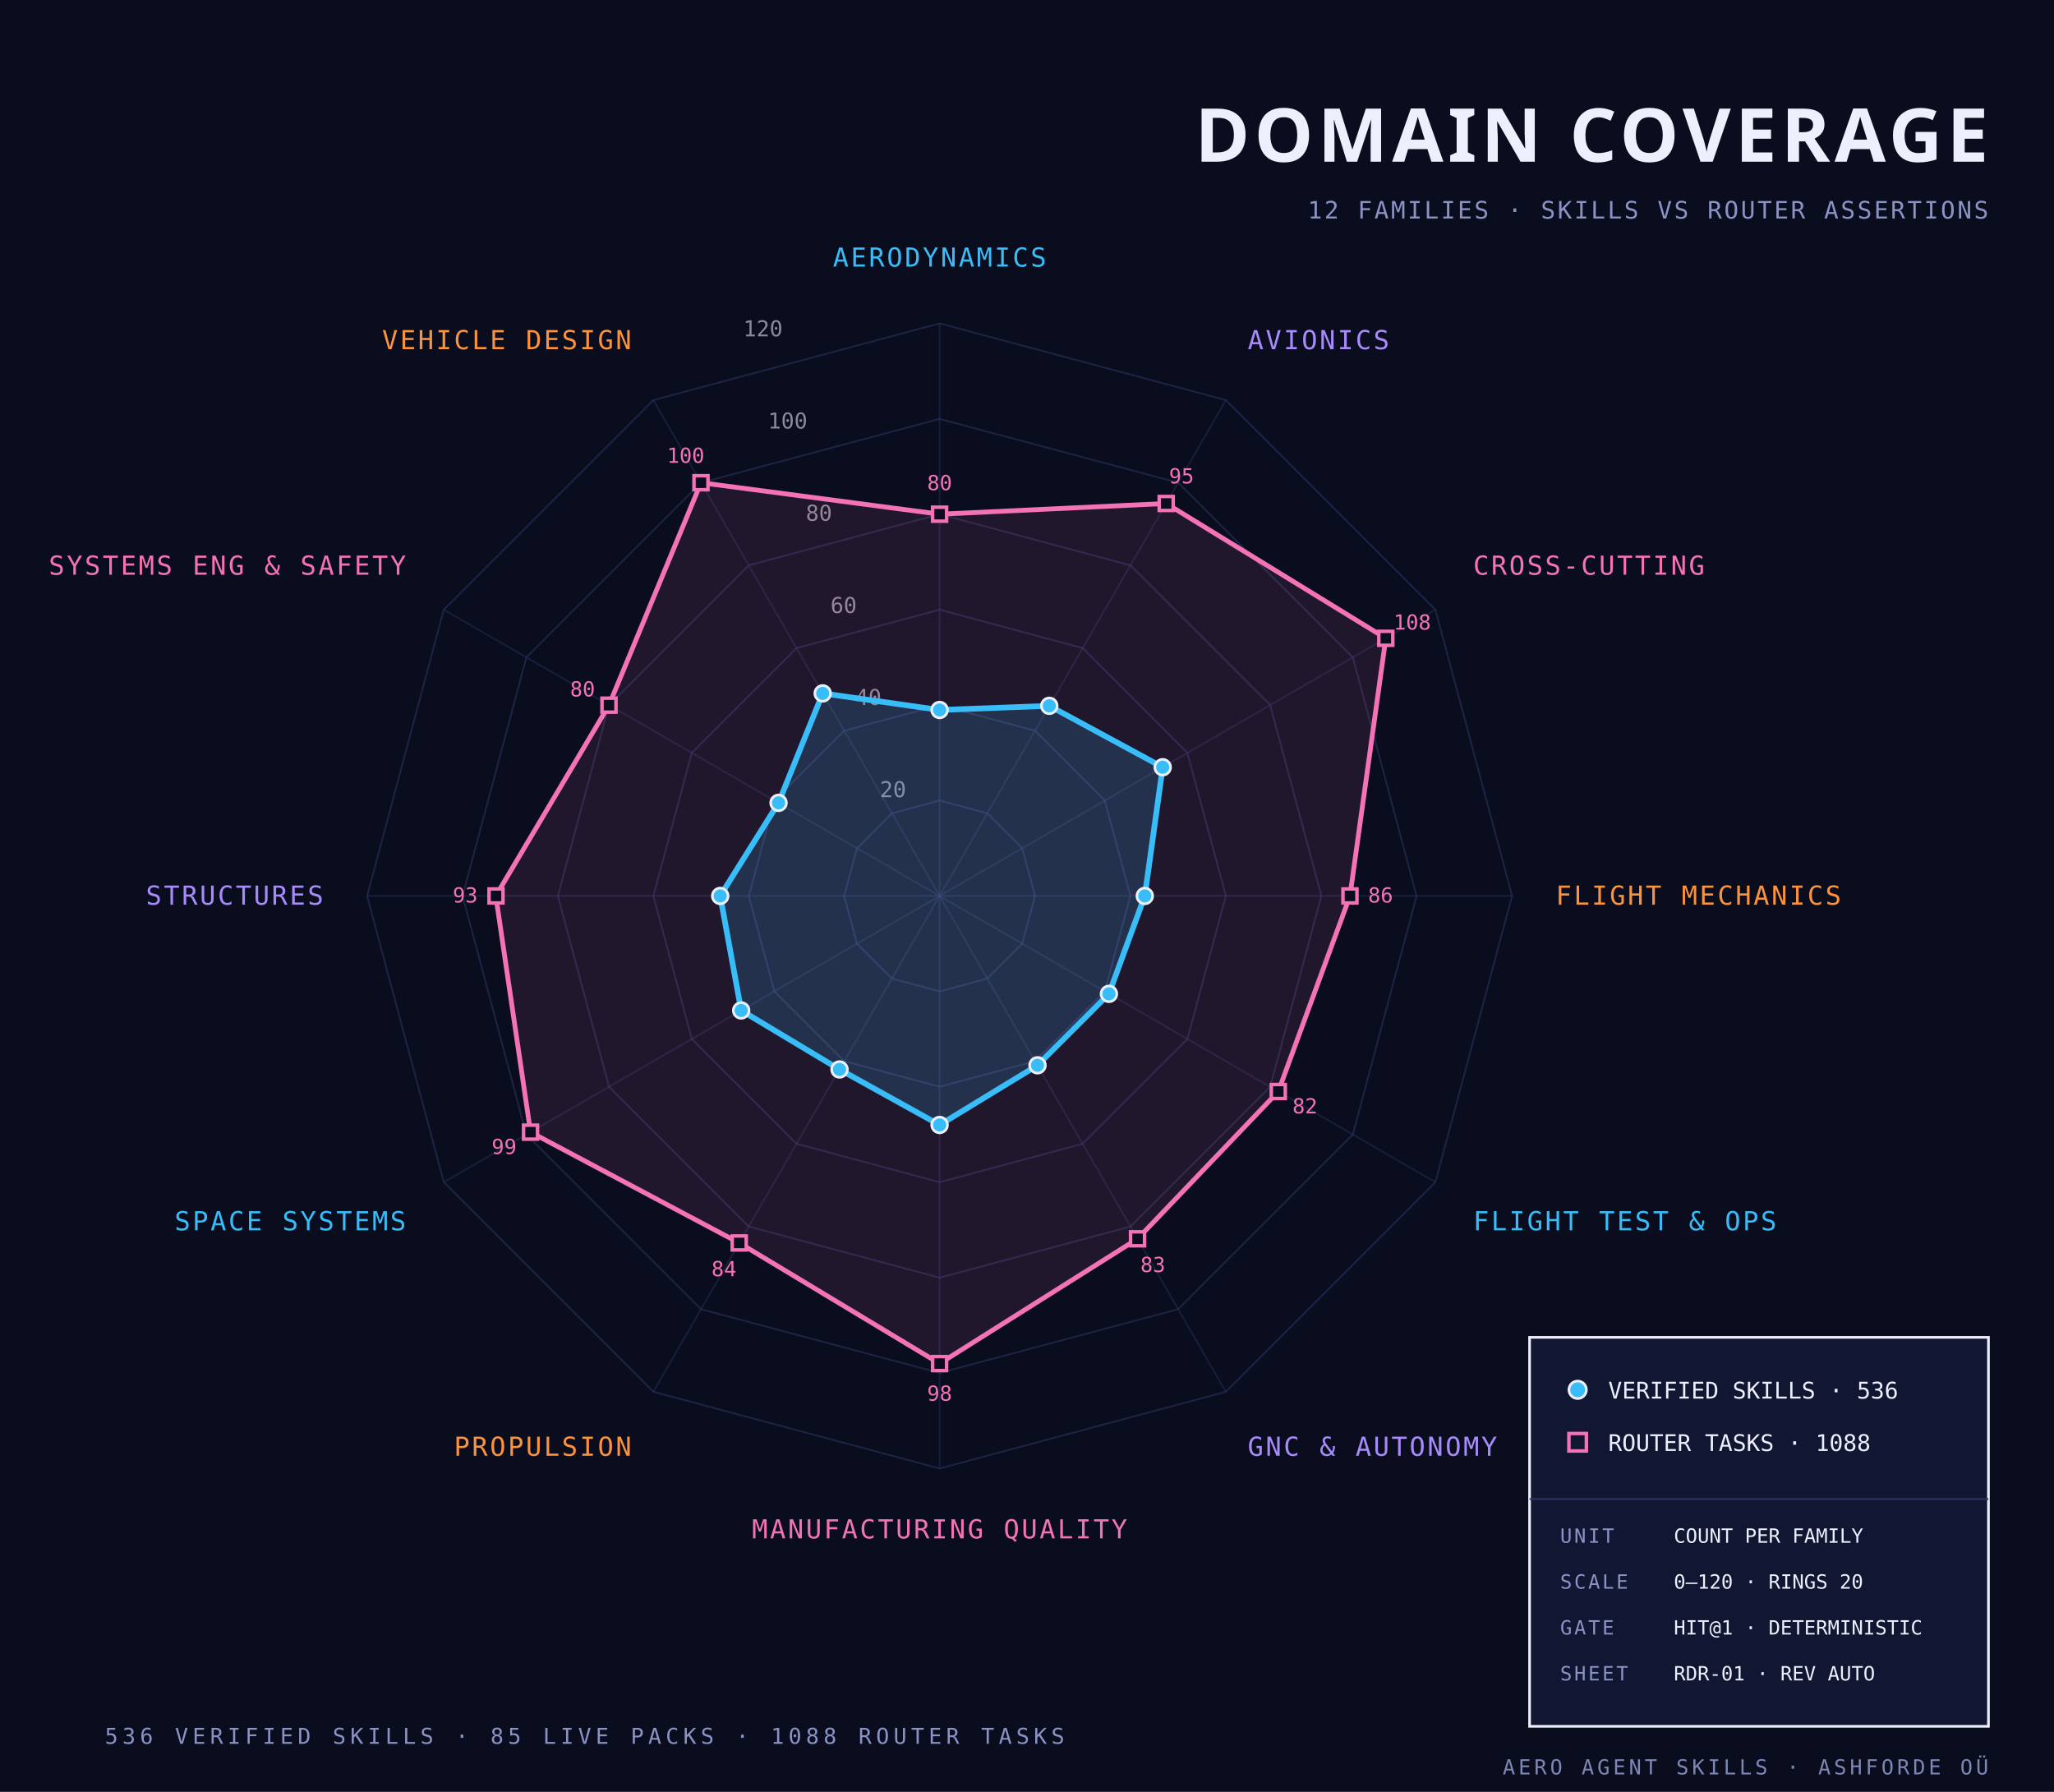
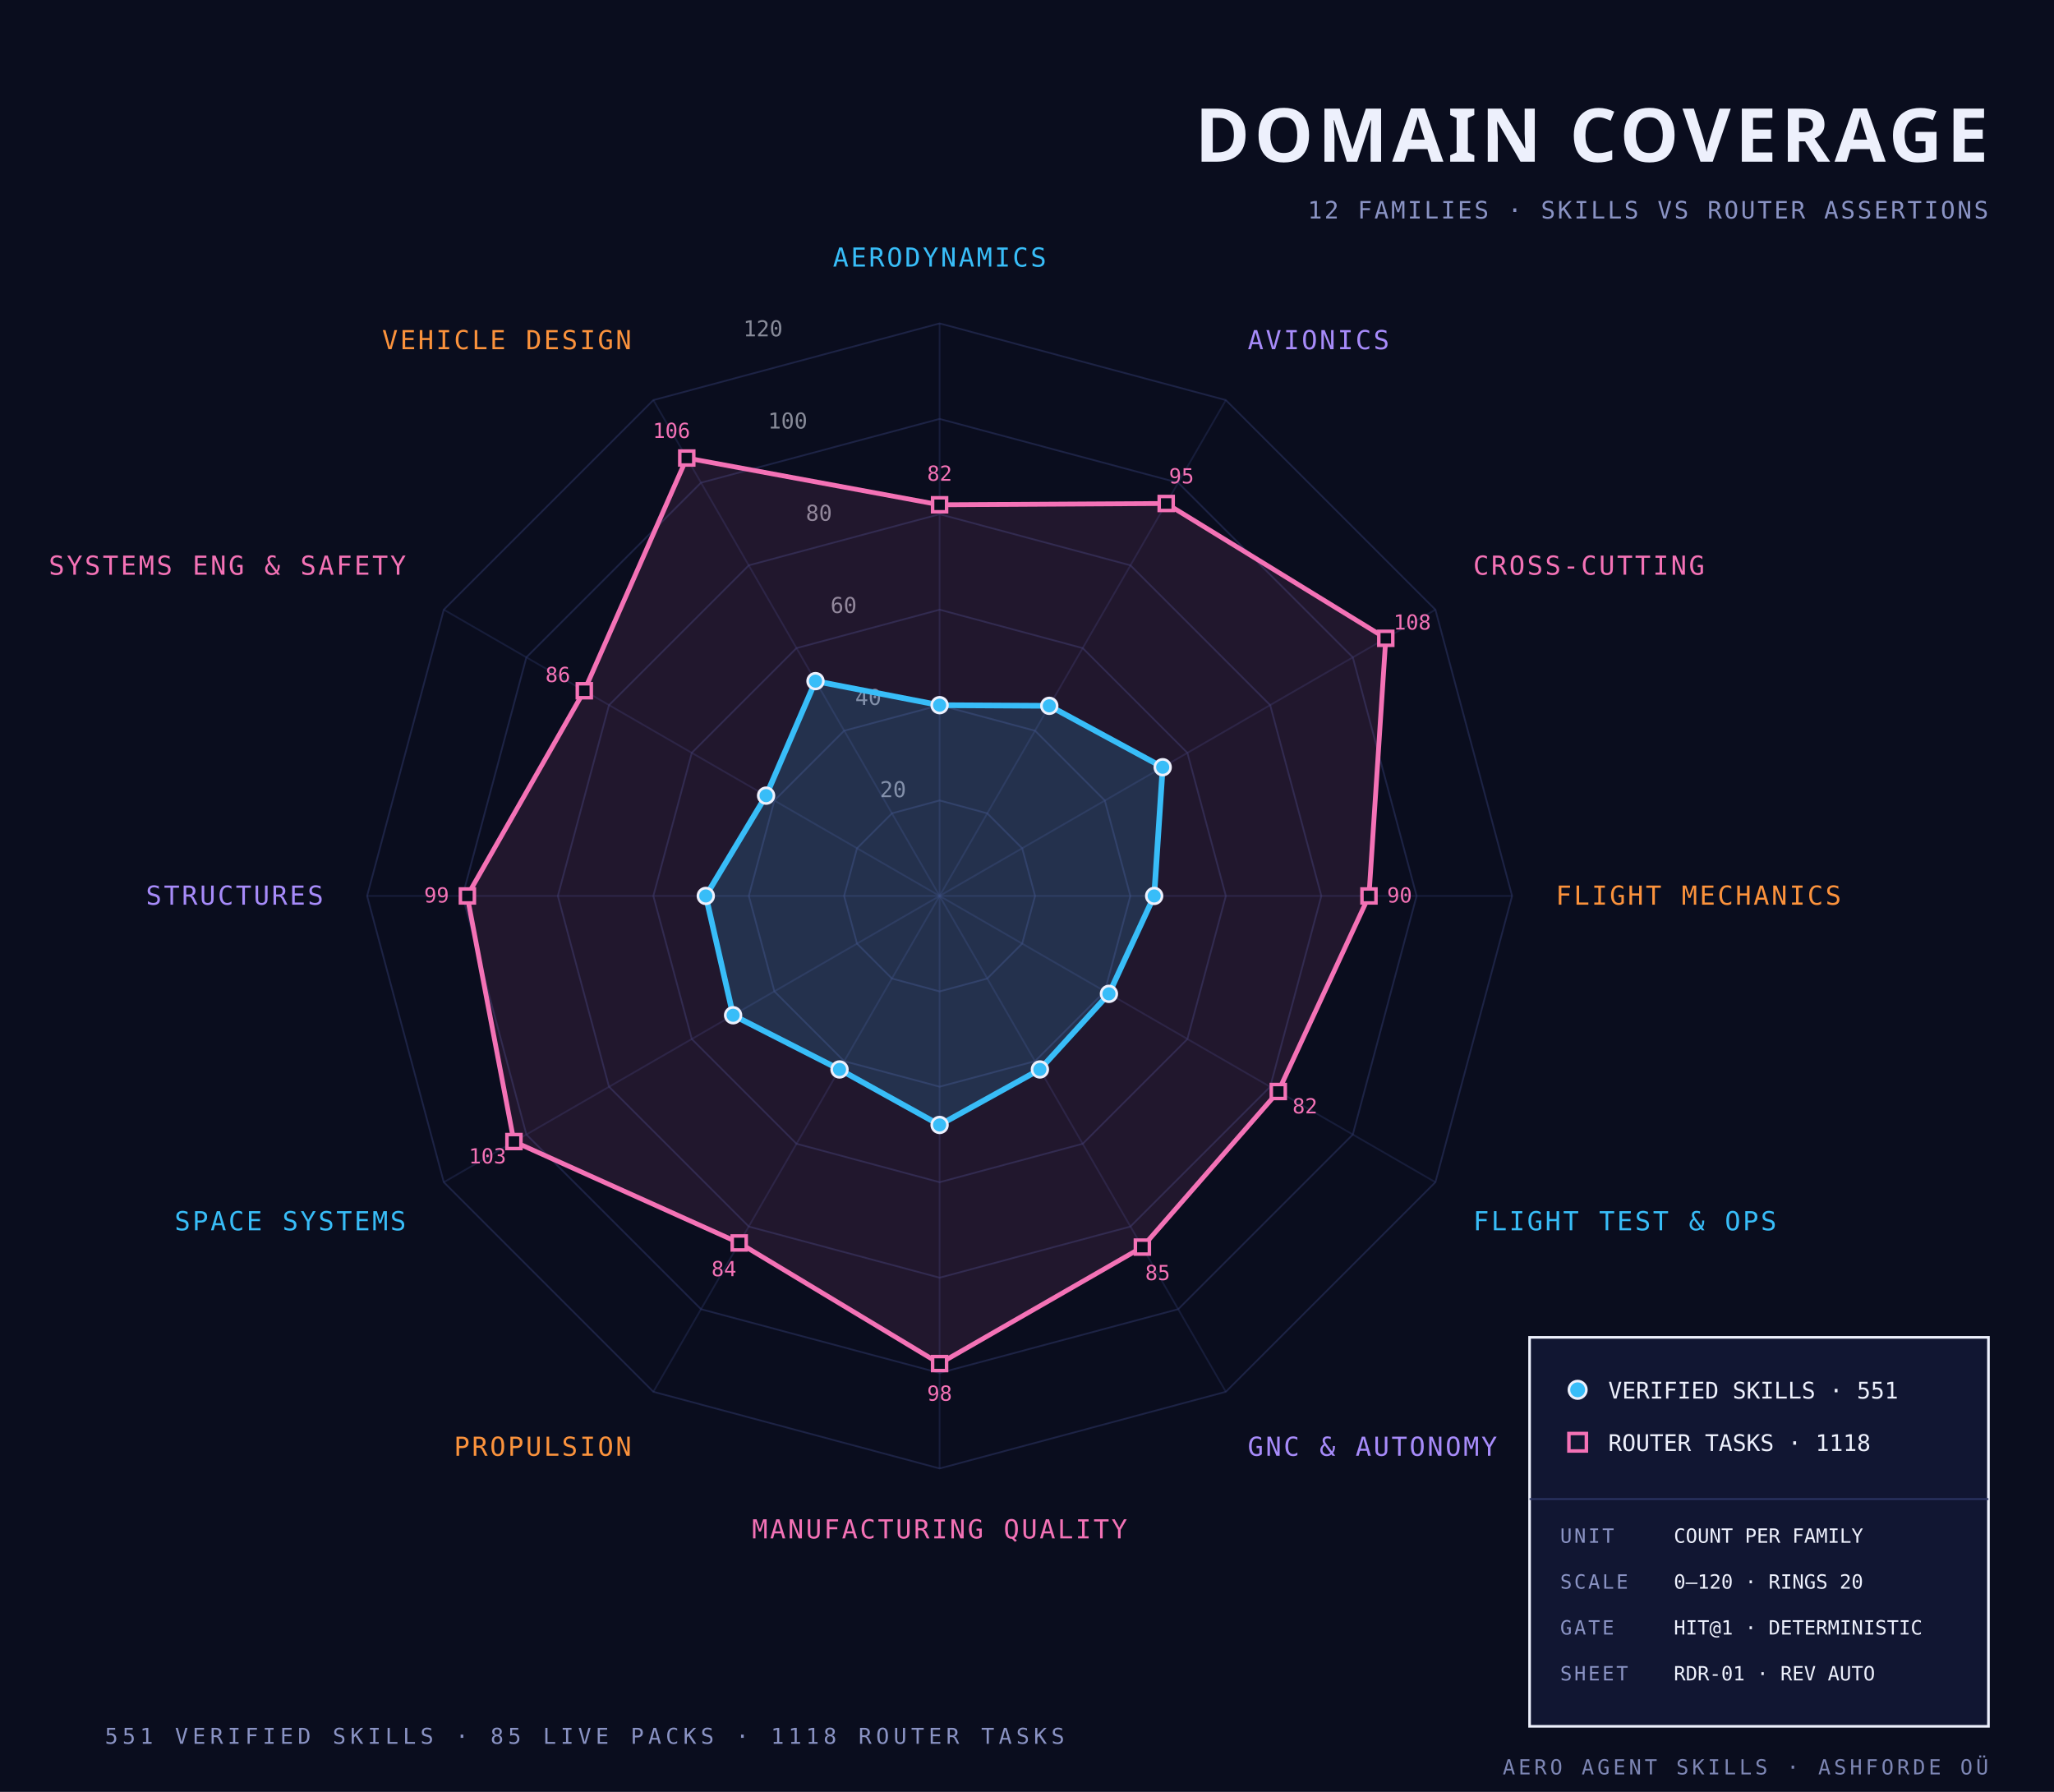
<svg xmlns="http://www.w3.org/2000/svg" width="940" height="820" viewBox="0 0 940 820">
  <style>
    .mono { font-family: "JetBrains Mono", "IBM Plex Mono", "Menlo", monospace; }
    .cond { font-family: "Barlow Condensed", "DIN Condensed", "Arial Narrow", sans-serif; font-weight: 700; text-transform: uppercase; }
    .serif { font-family: "Instrument Serif", Georgia, serif; font-style: italic; }
  </style>
  <rect width="940" height="820" fill="#0a0d1e" />
  <polygon points="430.0,366.3 451.8,372.2 467.8,388.2 473.7,410.0 467.8,431.8 451.8,447.8 430.0,453.7 408.2,447.8 392.2,431.8 386.3,410.0 392.2,388.2 408.2,372.2" fill="none" stroke="#2c3564" stroke-width="0.8" stroke-opacity="0.55" />
  <polygon points="430.0,322.7 473.7,334.4 505.6,366.3 517.3,410.0 505.6,453.7 473.7,485.6 430.0,497.3 386.3,485.6 354.4,453.7 342.7,410.0 354.4,366.3 386.3,334.4" fill="none" stroke="#2c3564" stroke-width="0.8" stroke-opacity="0.55" />
  <polygon points="430.0,279.0 495.5,296.6 543.4,344.5 561.0,410.0 543.4,475.5 495.5,523.4 430.0,541.0 364.5,523.4 316.6,475.5 299.0,410.0 316.6,344.5 364.5,296.6" fill="none" stroke="#2c3564" stroke-width="0.8" stroke-opacity="0.55" />
  <polygon points="430.0,235.3 517.3,258.7 581.3,322.7 604.7,410.0 581.3,497.3 517.3,561.3 430.0,584.7 342.7,561.3 278.7,497.3 255.3,410.0 278.7,322.7 342.7,258.7" fill="none" stroke="#2c3564" stroke-width="0.8" stroke-opacity="0.55" />
  <polygon points="430.0,191.7 539.2,220.9 619.1,300.8 648.3,410.0 619.1,519.2 539.2,599.1 430.0,628.3 320.8,599.1 240.9,519.2 211.7,410.0 240.9,300.8 320.8,220.9" fill="none" stroke="#2c3564" stroke-width="0.8" stroke-opacity="0.55" />
  <polygon points="430.0,148.0 561.0,183.1 656.9,279.0 692.0,410.0 656.9,541.0 561.0,636.9 430.0,672.0 299.0,636.9 203.1,541.0 168.0,410.0 203.1,279.0 299.0,183.1" fill="none" stroke="#2c3564" stroke-width="0.8" stroke-opacity="0.55" />
  <line x1="430" y1="410" x2="430.0" y2="148.0" stroke="#2c3564" stroke-width="0.8" stroke-opacity="0.4" />
  <line x1="430" y1="410" x2="561.0" y2="183.1" stroke="#2c3564" stroke-width="0.8" stroke-opacity="0.4" />
  <line x1="430" y1="410" x2="656.9" y2="279.0" stroke="#2c3564" stroke-width="0.8" stroke-opacity="0.4" />
  <line x1="430" y1="410" x2="692.0" y2="410.0" stroke="#2c3564" stroke-width="0.8" stroke-opacity="0.4" />
  <line x1="430" y1="410" x2="656.9" y2="541.0" stroke="#2c3564" stroke-width="0.8" stroke-opacity="0.4" />
  <line x1="430" y1="410" x2="561.0" y2="636.9" stroke="#2c3564" stroke-width="0.8" stroke-opacity="0.4" />
  <line x1="430" y1="410" x2="430.0" y2="672.0" stroke="#2c3564" stroke-width="0.8" stroke-opacity="0.4" />
  <line x1="430" y1="410" x2="299.0" y2="636.9" stroke="#2c3564" stroke-width="0.8" stroke-opacity="0.4" />
  <line x1="430" y1="410" x2="203.1" y2="541.0" stroke="#2c3564" stroke-width="0.8" stroke-opacity="0.4" />
  <line x1="430" y1="410" x2="168.0" y2="410.0" stroke="#2c3564" stroke-width="0.8" stroke-opacity="0.4" />
  <line x1="430" y1="410" x2="203.1" y2="279.0" stroke="#2c3564" stroke-width="0.8" stroke-opacity="0.4" />
  <line x1="430" y1="410" x2="299.0" y2="183.1" stroke="#2c3564" stroke-width="0.8" stroke-opacity="0.4" />
  <text class="mono" x="414.7" y="364.8" text-anchor="end" font-size="10" fill="#edf0fc" opacity="0.55">20</text>
  <text class="mono" x="403.4" y="322.6" text-anchor="end" font-size="10" fill="#edf0fc" opacity="0.55">40</text>
  <text class="mono" x="392.1" y="280.5" text-anchor="end" font-size="10" fill="#edf0fc" opacity="0.55">60</text>
  <text class="mono" x="380.8" y="238.3" text-anchor="end" font-size="10" fill="#edf0fc" opacity="0.55">80</text>
  <text class="mono" x="369.5" y="196.1" text-anchor="end" font-size="10" fill="#edf0fc" opacity="0.55">100</text>
  <text class="mono" x="358.2" y="153.9" text-anchor="end" font-size="10" fill="#edf0fc" opacity="0.55">120</text>
  <text class="mono" x="430.0" y="122.0" text-anchor="middle" font-size="12" fill="#38bdf8" letter-spacing="1">AERODYNAMICS</text>
  <text class="mono" x="571.0" y="159.8" text-anchor="start" font-size="12" fill="#a78bfa" letter-spacing="1">AVIONICS</text>
  <text class="mono" x="674.2" y="263.0" text-anchor="start" font-size="12" fill="#f472b6" letter-spacing="1">CROSS-CUTTING</text>
  <text class="mono" x="712.0" y="414.0" text-anchor="start" font-size="12" fill="#fb923c" letter-spacing="1">FLIGHT MECHANICS</text>
  <text class="mono" x="674.2" y="563.0" text-anchor="start" font-size="12" fill="#38bdf8" letter-spacing="1">FLIGHT TEST &amp; OPS</text>
  <text class="mono" x="571.0" y="666.2" text-anchor="start" font-size="12" fill="#a78bfa" letter-spacing="1">GNC &amp; AUTONOMY</text>
  <text class="mono" x="430.0" y="704.0" text-anchor="middle" font-size="12" fill="#f472b6" letter-spacing="1">MANUFACTURING QUALITY</text>
  <text class="mono" x="289.0" y="666.2" text-anchor="end" font-size="12" fill="#fb923c" letter-spacing="1">PROPULSION</text>
  <text class="mono" x="185.8" y="563.0" text-anchor="end" font-size="12" fill="#38bdf8" letter-spacing="1">SPACE SYSTEMS</text>
  <text class="mono" x="148.0" y="414.0" text-anchor="end" font-size="12" fill="#a78bfa" letter-spacing="1">STRUCTURES</text>
  <text class="mono" x="185.8" y="263.0" text-anchor="end" font-size="12" fill="#f472b6" letter-spacing="1">SYSTEMS ENG &amp; SAFETY</text>
  <text class="mono" x="289.0" y="159.8" text-anchor="end" font-size="12" fill="#fb923c" letter-spacing="1">VEHICLE DESIGN</text>
-   <polygon points="430.0,235.3 533.7,230.4 634.2,292.1 617.8,410.0 585.0,499.5 520.6,566.9 430.0,624.0 338.3,568.8 242.8,518.1 226.9,410.0 278.7,322.7 320.8,220.9" fill="#f472b6" fill-opacity="0.10" stroke="#f472b6" stroke-width="2.2" />
-   <rect x="426.8" y="232.1" width="6.4" height="6.4" fill="#0a0d1e" stroke="#f472b6" stroke-width="1.6" />
+   <polygon points="430.0,231.0 533.7,230.4 634.2,292.1 626.5,410.0 585.0,499.5 522.8,570.7 430.0,624.0 338.3,568.8 235.2,522.4 213.8,410.0 267.4,316.1 314.3,209.6" fill="#f472b6" fill-opacity="0.10" stroke="#f472b6" stroke-width="2.2" />
+   <rect x="426.8" y="227.8" width="6.4" height="6.4" fill="#0a0d1e" stroke="#f472b6" stroke-width="1.6" />
  <rect x="530.5" y="227.2" width="6.4" height="6.4" fill="#0a0d1e" stroke="#f472b6" stroke-width="1.6" />
  <rect x="631.0" y="288.9" width="6.4" height="6.4" fill="#0a0d1e" stroke="#f472b6" stroke-width="1.6" />
-   <rect x="614.6" y="406.8" width="6.4" height="6.4" fill="#0a0d1e" stroke="#f472b6" stroke-width="1.6" />
+   <rect x="623.3" y="406.8" width="6.4" height="6.4" fill="#0a0d1e" stroke="#f472b6" stroke-width="1.6" />
  <rect x="581.8" y="496.3" width="6.4" height="6.4" fill="#0a0d1e" stroke="#f472b6" stroke-width="1.6" />
-   <rect x="517.4" y="563.7" width="6.4" height="6.4" fill="#0a0d1e" stroke="#f472b6" stroke-width="1.6" />
+   <rect x="519.6" y="567.5" width="6.4" height="6.4" fill="#0a0d1e" stroke="#f472b6" stroke-width="1.6" />
  <rect x="426.8" y="620.8" width="6.4" height="6.4" fill="#0a0d1e" stroke="#f472b6" stroke-width="1.6" />
  <rect x="335.1" y="565.6" width="6.4" height="6.4" fill="#0a0d1e" stroke="#f472b6" stroke-width="1.6" />
-   <rect x="239.6" y="514.9" width="6.4" height="6.4" fill="#0a0d1e" stroke="#f472b6" stroke-width="1.6" />
-   <rect x="223.8" y="406.8" width="6.4" height="6.4" fill="#0a0d1e" stroke="#f472b6" stroke-width="1.6" />
-   <rect x="275.5" y="319.5" width="6.4" height="6.4" fill="#0a0d1e" stroke="#f472b6" stroke-width="1.6" />
-   <rect x="317.6" y="217.7" width="6.4" height="6.4" fill="#0a0d1e" stroke="#f472b6" stroke-width="1.6" />
-   <polygon points="430.0,324.9 480.2,323.0 532.1,351.1 523.9,410.0 507.5,454.8 474.8,487.5 430.0,514.8 384.2,489.4 339.2,462.4 329.6,410.0 356.3,367.4 376.5,317.3" fill="#38bdf8" fill-opacity="0.16" stroke="#38bdf8" stroke-width="2.6" />
-   <circle cx="430.0" cy="324.9" r="3.6" fill="#38bdf8" stroke="#edf0fc" stroke-width="1.2" />
+   <rect x="232.0" y="519.2" width="6.4" height="6.4" fill="#0a0d1e" stroke="#f472b6" stroke-width="1.6" />
+   <rect x="210.7" y="406.8" width="6.4" height="6.4" fill="#0a0d1e" stroke="#f472b6" stroke-width="1.6" />
+   <rect x="264.2" y="312.9" width="6.4" height="6.4" fill="#0a0d1e" stroke="#f472b6" stroke-width="1.6" />
+   <rect x="311.1" y="206.4" width="6.4" height="6.4" fill="#0a0d1e" stroke="#f472b6" stroke-width="1.6" />
+   <polygon points="430.0,322.7 480.2,323.0 532.1,351.1 528.2,410.0 507.5,454.8 475.9,489.4 430.0,514.8 384.2,489.4 335.5,464.6 323.0,410.0 350.6,364.1 373.2,311.7" fill="#38bdf8" fill-opacity="0.16" stroke="#38bdf8" stroke-width="2.6" />
+   <circle cx="430.0" cy="322.7" r="3.6" fill="#38bdf8" stroke="#edf0fc" stroke-width="1.2" />
  <circle cx="480.2" cy="323.0" r="3.6" fill="#38bdf8" stroke="#edf0fc" stroke-width="1.2" />
  <circle cx="532.1" cy="351.1" r="3.6" fill="#38bdf8" stroke="#edf0fc" stroke-width="1.2" />
-   <circle cx="523.9" cy="410.0" r="3.6" fill="#38bdf8" stroke="#edf0fc" stroke-width="1.2" />
+   <circle cx="528.2" cy="410.0" r="3.6" fill="#38bdf8" stroke="#edf0fc" stroke-width="1.2" />
  <circle cx="507.5" cy="454.8" r="3.6" fill="#38bdf8" stroke="#edf0fc" stroke-width="1.2" />
-   <circle cx="474.8" cy="487.5" r="3.6" fill="#38bdf8" stroke="#edf0fc" stroke-width="1.2" />
+   <circle cx="475.9" cy="489.4" r="3.6" fill="#38bdf8" stroke="#edf0fc" stroke-width="1.2" />
  <circle cx="430.0" cy="514.8" r="3.6" fill="#38bdf8" stroke="#edf0fc" stroke-width="1.2" />
  <circle cx="384.2" cy="489.4" r="3.6" fill="#38bdf8" stroke="#edf0fc" stroke-width="1.2" />
-   <circle cx="339.2" cy="462.4" r="3.6" fill="#38bdf8" stroke="#edf0fc" stroke-width="1.2" />
-   <circle cx="329.6" cy="410.0" r="3.6" fill="#38bdf8" stroke="#edf0fc" stroke-width="1.2" />
-   <circle cx="356.3" cy="367.4" r="3.6" fill="#38bdf8" stroke="#edf0fc" stroke-width="1.2" />
-   <circle cx="376.5" cy="317.3" r="3.6" fill="#38bdf8" stroke="#edf0fc" stroke-width="1.2" />
-   <text class="mono" x="430.0" y="224.3" text-anchor="middle" font-size="9.5" fill="#f472b6">80</text>
+   <circle cx="335.5" cy="464.6" r="3.6" fill="#38bdf8" stroke="#edf0fc" stroke-width="1.2" />
+   <circle cx="323.0" cy="410.0" r="3.6" fill="#38bdf8" stroke="#edf0fc" stroke-width="1.2" />
+   <circle cx="350.6" cy="364.1" r="3.6" fill="#38bdf8" stroke="#edf0fc" stroke-width="1.2" />
+   <circle cx="373.2" cy="311.7" r="3.6" fill="#38bdf8" stroke="#edf0fc" stroke-width="1.2" />
+   <text class="mono" x="430.0" y="220.0" text-anchor="middle" font-size="9.5" fill="#f472b6">82</text>
  <text class="mono" x="540.7" y="221.2" text-anchor="middle" font-size="9.5" fill="#f472b6">95</text>
  <text class="mono" x="646.3" y="288.1" text-anchor="middle" font-size="9.5" fill="#f472b6">108</text>
-   <text class="mono" x="631.8" y="413.0" text-anchor="middle" font-size="9.5" fill="#f472b6">86</text>
+   <text class="mono" x="640.5" y="413.0" text-anchor="middle" font-size="9.5" fill="#f472b6">90</text>
  <text class="mono" x="597.2" y="509.5" text-anchor="middle" font-size="9.5" fill="#f472b6">82</text>
-   <text class="mono" x="527.6" y="582.1" text-anchor="middle" font-size="9.5" fill="#f472b6">83</text>
+   <text class="mono" x="529.8" y="585.8" text-anchor="middle" font-size="9.5" fill="#f472b6">85</text>
  <text class="mono" x="430.0" y="641.0" text-anchor="middle" font-size="9.5" fill="#f472b6">98</text>
  <text class="mono" x="331.3" y="584.0" text-anchor="middle" font-size="9.5" fill="#f472b6">84</text>
-   <text class="mono" x="230.7" y="528.1" text-anchor="middle" font-size="9.5" fill="#f472b6">99</text>
-   <text class="mono" x="212.9" y="413.0" text-anchor="middle" font-size="9.5" fill="#f472b6">93</text>
-   <text class="mono" x="266.6" y="318.7" text-anchor="middle" font-size="9.5" fill="#f472b6">80</text>
-   <text class="mono" x="313.8" y="211.8" text-anchor="middle" font-size="9.5" fill="#f472b6">100</text>
+   <text class="mono" x="223.1" y="532.4" text-anchor="middle" font-size="9.5" fill="#f472b6">103</text>
+   <text class="mono" x="199.8" y="413.0" text-anchor="middle" font-size="9.5" fill="#f472b6">99</text>
+   <text class="mono" x="255.3" y="312.1" text-anchor="middle" font-size="9.5" fill="#f472b6">86</text>
+   <text class="mono" x="307.3" y="200.4" text-anchor="middle" font-size="9.5" fill="#f472b6">106</text>
  <text class="cond" x="910.0" y="74.0" text-anchor="end" font-size="34" fill="#edf0fc" letter-spacing="2">DOMAIN COVERAGE</text>
  <text class="mono" x="910.0" y="100.0" text-anchor="end" font-size="11" fill="#8a93c4" letter-spacing="1">12 FAMILIES · SKILLS VS ROUTER ASSERTIONS</text>
  <rect x="700" y="612" width="210" height="178" fill="#111632" stroke="#edf0fc" stroke-width="1.2" />
  <line x1="700" y1="686" x2="910" y2="686" stroke="#2c3564" stroke-width="0.8" />
  <circle cx="722" cy="636" r="4" fill="#38bdf8" stroke="#edf0fc" stroke-width="1.2" />
-   <text class="mono" x="736.0" y="640.0" text-anchor="start" font-size="10.5" fill="#edf0fc">VERIFIED SKILLS · 536</text>
+   <text class="mono" x="736.0" y="640.0" text-anchor="start" font-size="10.5" fill="#edf0fc">VERIFIED SKILLS · 551</text>
  <rect x="718" y="656" width="8" height="8" fill="none" stroke="#f472b6" stroke-width="1.6" />
-   <text class="mono" x="736.0" y="664.0" text-anchor="start" font-size="10.5" fill="#edf0fc">ROUTER TASKS · 1088</text>
+   <text class="mono" x="736.0" y="664.0" text-anchor="start" font-size="10.5" fill="#edf0fc">ROUTER TASKS · 1118</text>
  <text class="mono" x="714.0" y="706.0" text-anchor="start" font-size="9" fill="#8a93c4" letter-spacing="1">UNIT</text>
  <text class="mono" x="766.0" y="706.0" text-anchor="start" font-size="9" fill="#edf0fc">COUNT PER FAMILY</text>
  <text class="mono" x="714.0" y="727.0" text-anchor="start" font-size="9" fill="#8a93c4" letter-spacing="1">SCALE</text>
  <text class="mono" x="766.0" y="727.0" text-anchor="start" font-size="9" fill="#edf0fc">0–120 · RINGS 20</text>
  <text class="mono" x="714.0" y="748.0" text-anchor="start" font-size="9" fill="#8a93c4" letter-spacing="1">GATE</text>
  <text class="mono" x="766.0" y="748.0" text-anchor="start" font-size="9" fill="#edf0fc">HIT@1 · DETERMINISTIC</text>
  <text class="mono" x="714.0" y="769.0" text-anchor="start" font-size="9" fill="#8a93c4" letter-spacing="1">SHEET</text>
  <text class="mono" x="766.0" y="769.0" text-anchor="start" font-size="9" fill="#edf0fc">RDR-01 · REV AUTO</text>
-   <text class="mono" x="48.0" y="798.0" text-anchor="start" font-size="10" fill="#8a93c4" letter-spacing="2">536 VERIFIED SKILLS · 85 LIVE PACKS · 1088 ROUTER TASKS</text>
+   <text class="mono" x="48.0" y="798.0" text-anchor="start" font-size="10" fill="#8a93c4" letter-spacing="2">551 VERIFIED SKILLS · 85 LIVE PACKS · 1118 ROUTER TASKS</text>
  <text class="mono" x="910.0" y="812.0" text-anchor="end" font-size="9.5" fill="#8a93c4" letter-spacing="1.5" opacity="0.9">AERO AGENT SKILLS · ASHFORDE OÜ</text>
</svg>
